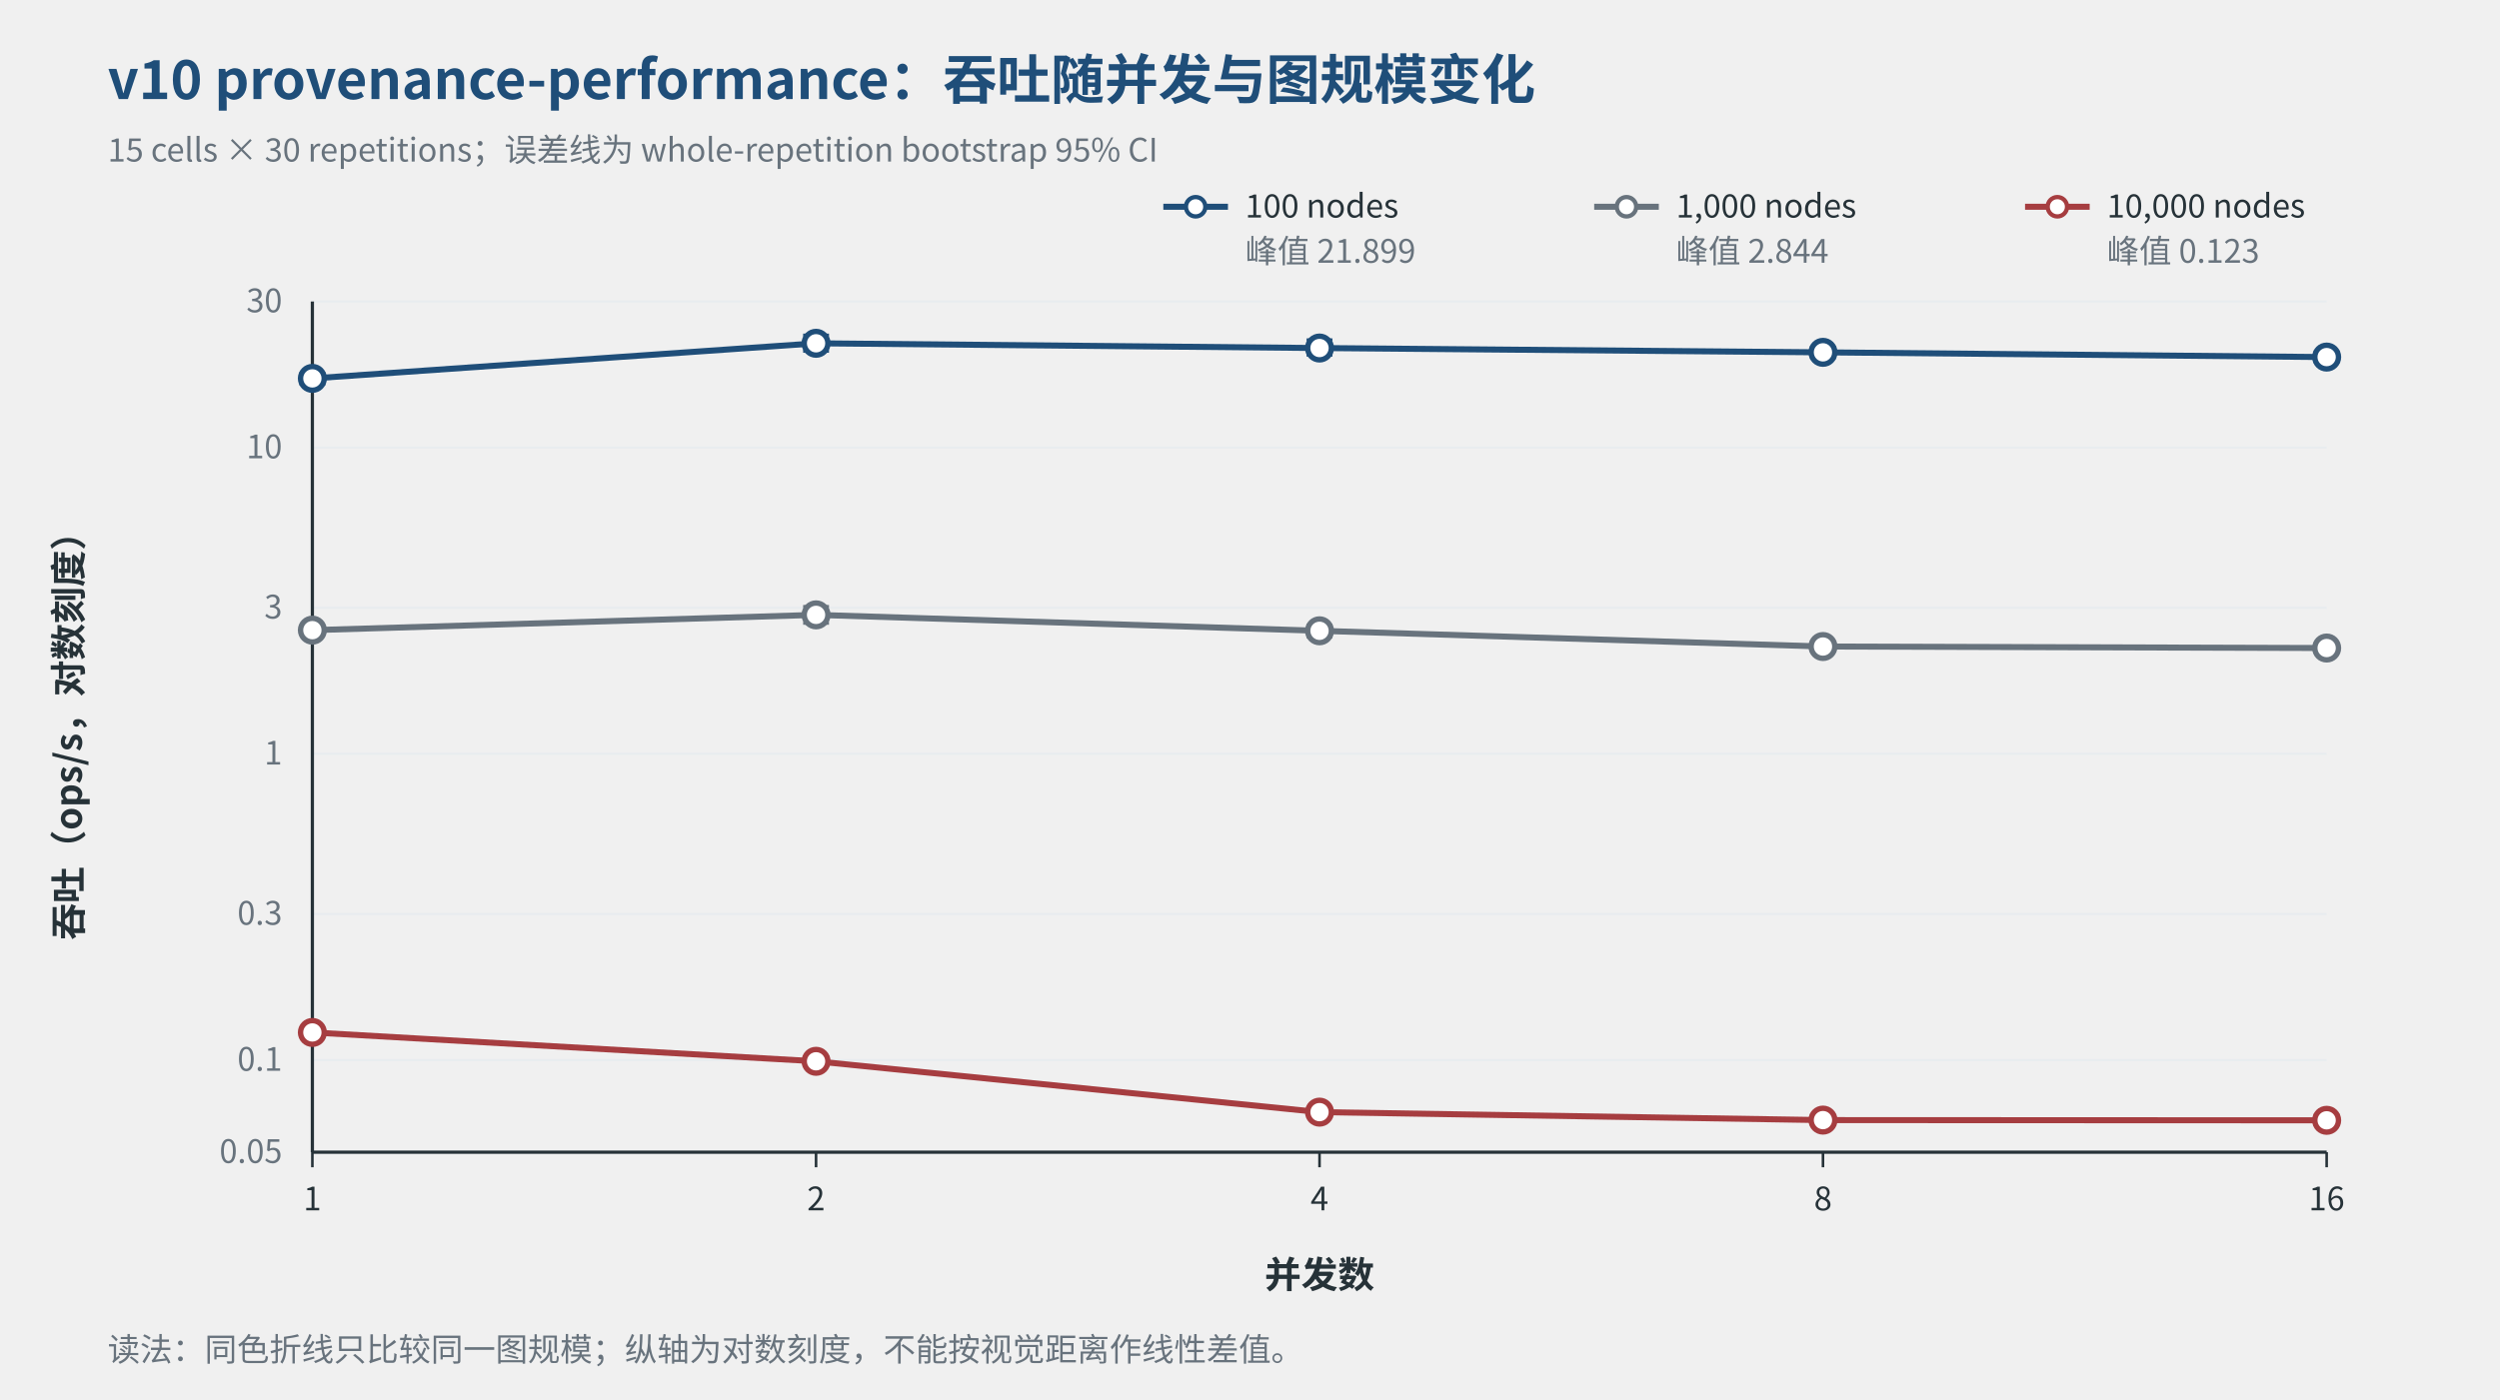
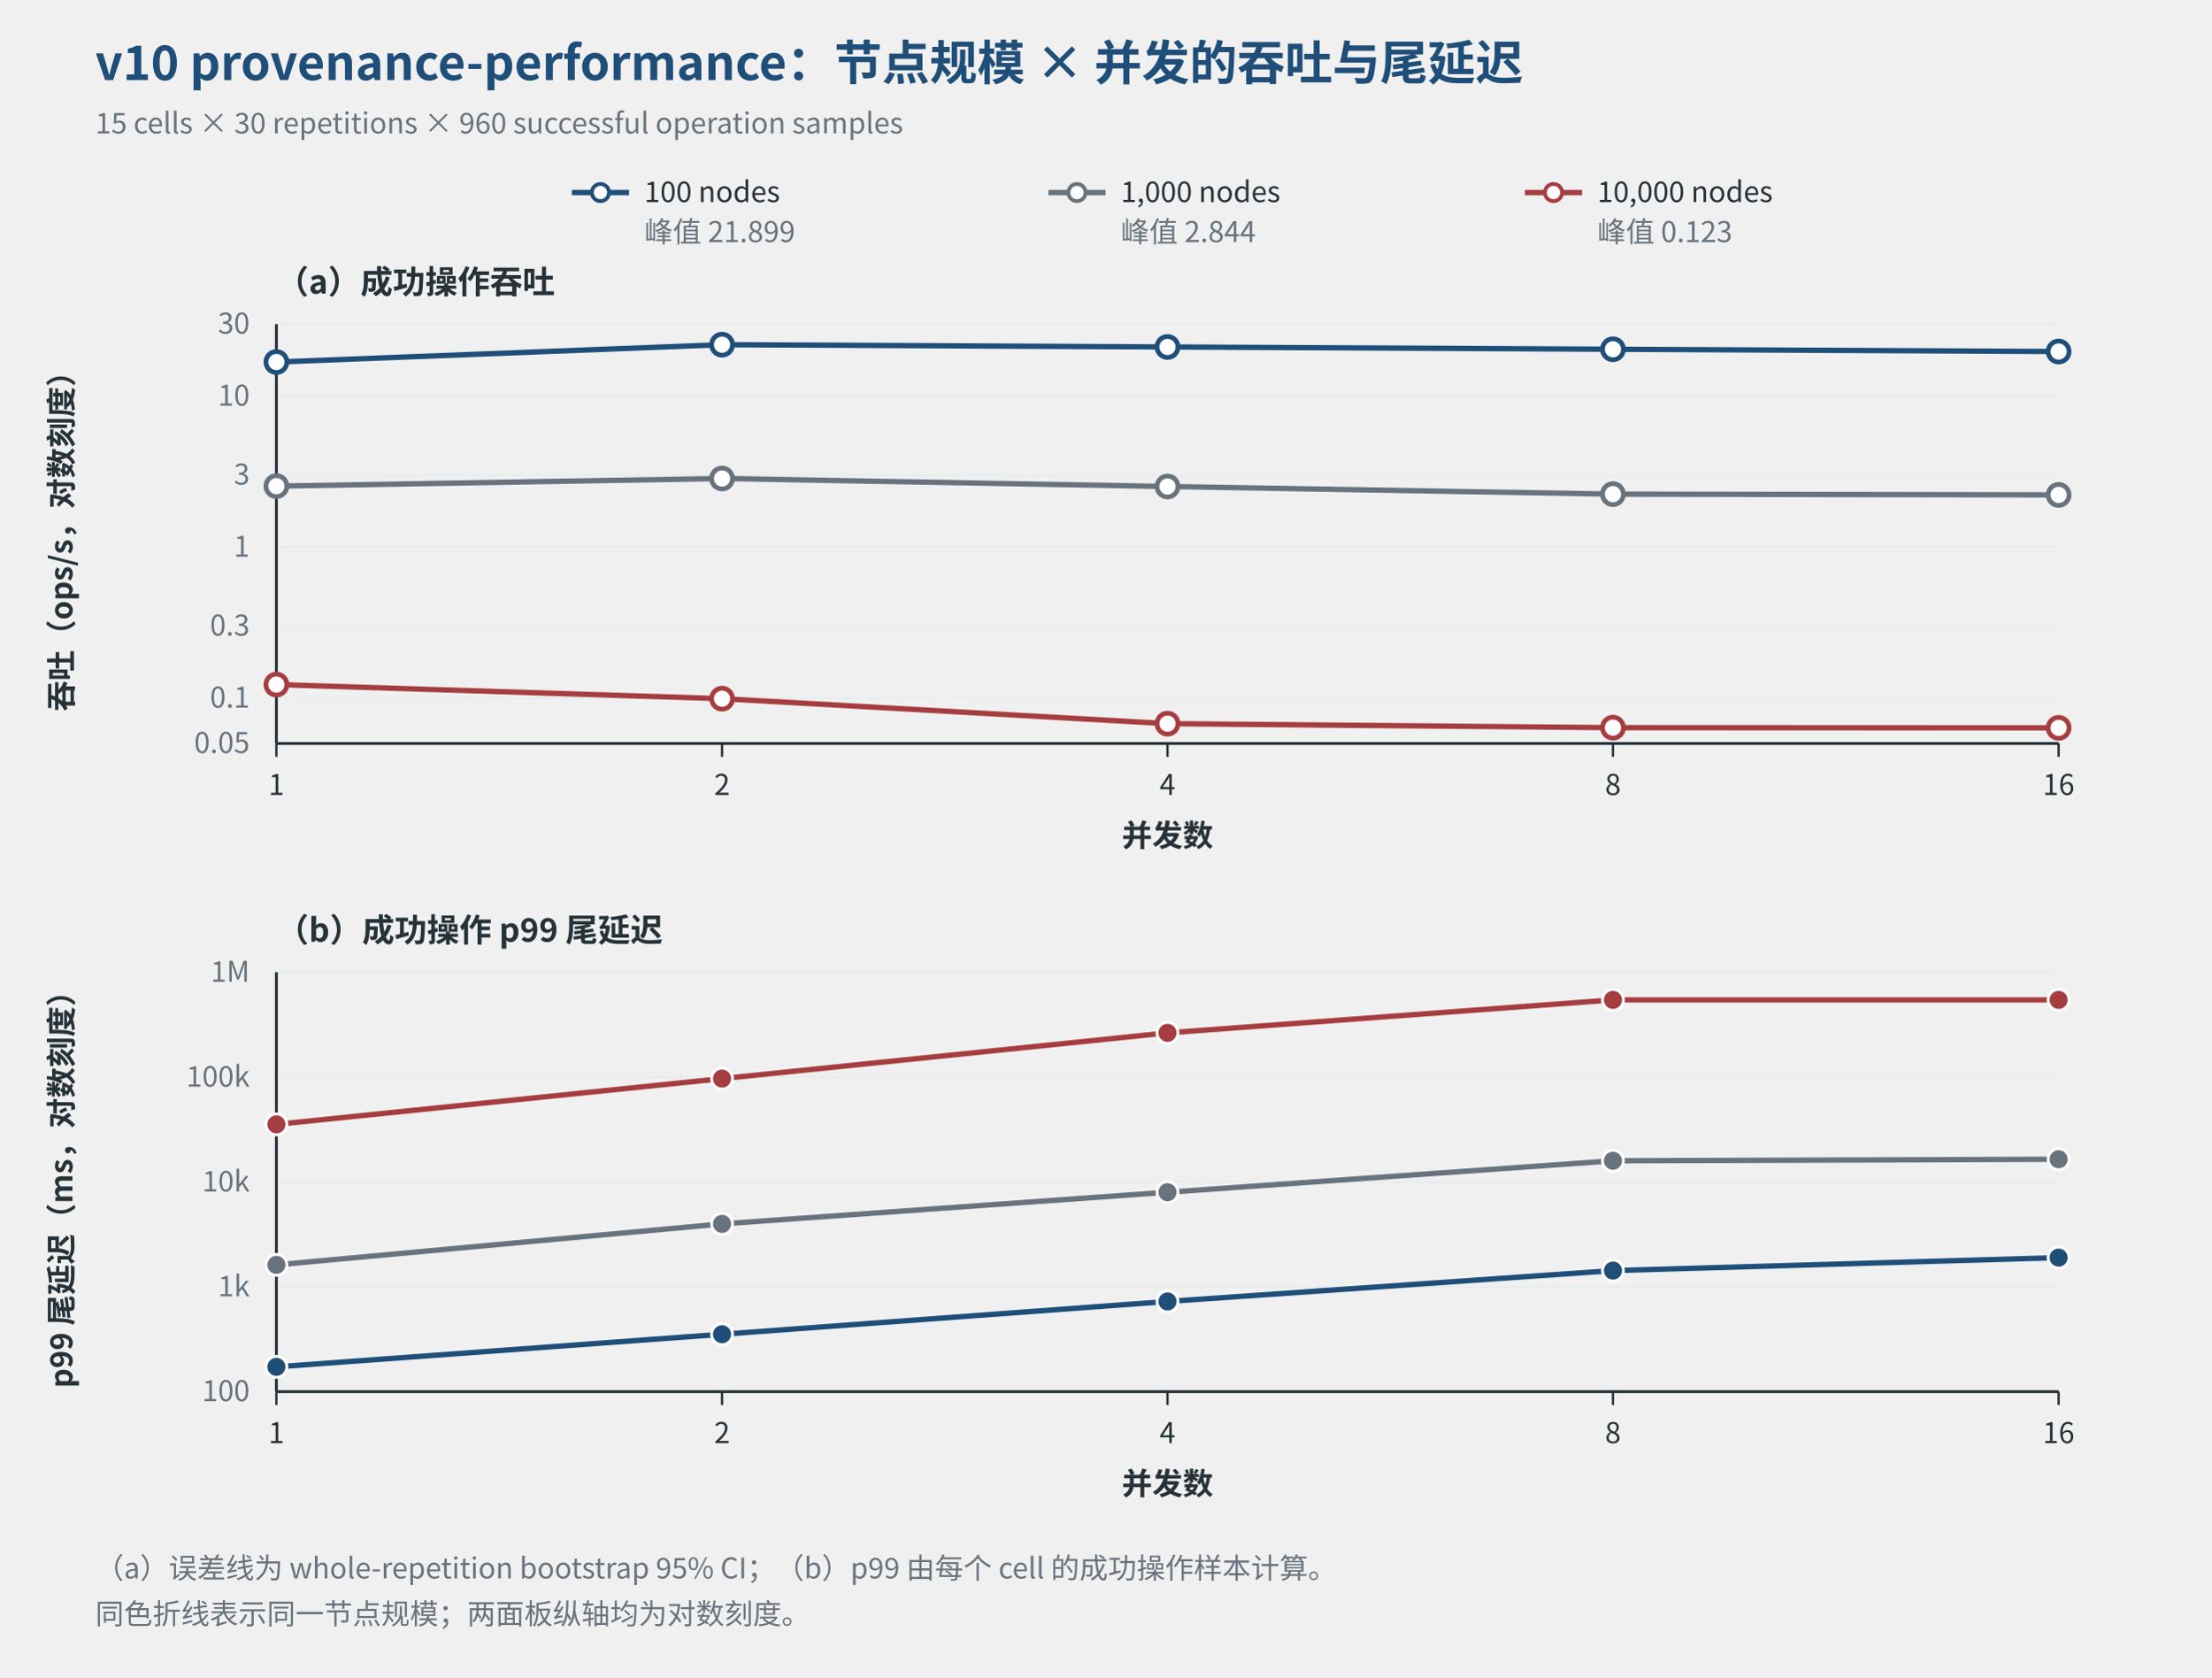
- <svg xmlns="http://www.w3.org/2000/svg" width="1160" height="650" viewBox="0 0 1160 650" role="img" aria-labelledby="title desc">
+ <svg xmlns="http://www.w3.org/2000/svg" width="1160" height="880" viewBox="0 0 1160 880" role="img" aria-labelledby="title desc">
  <style>text { font-family: Arial Unicode MS, Hiragino Sans GB, Noto Sans CJK SC, sans-serif; } .struct { stroke: #68737D; stroke-width: 1.4; fill: none; } .flow { stroke: #1F4E79; stroke-width: 2; fill: none; } .muted { stroke: #68737D; stroke-width: 1.2; fill: none; } .future { stroke: #A63D40; stroke-width: 1.5; stroke-dasharray: 5 4; fill: none; }</style>
-   <text x="50" y="46" font-size="25" font-weight="700" fill="#1F4E79">v10 provenance-performance：吞吐随并发与图规模变化</text>
-   <text x="50" y="75" font-size="15" fill="#68737D">15 cells × 30 repetitions；误差线为 whole-repetition bootstrap 95% CI</text>
-   <line x1="145.0" y1="535.0" x2="1080.0" y2="535.0" stroke="#E8ECEF" stroke-width="1" />
-   <text x="131.0" y="540.0" text-anchor="end" font-size="15" font-weight="400" fill="#68737D">0.05</text>
-   <line x1="145.0" y1="492.2" x2="1080.0" y2="492.2" stroke="#E8ECEF" stroke-width="1" />
-   <text x="131.0" y="497.2" text-anchor="end" font-size="15" font-weight="400" fill="#68737D">0.1</text>
-   <line x1="145.0" y1="424.4" x2="1080.0" y2="424.4" stroke="#E8ECEF" stroke-width="1" />
-   <text x="131.0" y="429.4" text-anchor="end" font-size="15" font-weight="400" fill="#68737D">0.3</text>
-   <line x1="145.0" y1="350.0" x2="1080.0" y2="350.0" stroke="#E8ECEF" stroke-width="1" />
-   <text x="131.0" y="355.0" text-anchor="end" font-size="15" font-weight="400" fill="#68737D">1</text>
-   <line x1="145.0" y1="282.2" x2="1080.0" y2="282.2" stroke="#E8ECEF" stroke-width="1" />
-   <text x="131.0" y="287.2" text-anchor="end" font-size="15" font-weight="400" fill="#68737D">3</text>
+   <text x="50" y="42" font-size="25" font-weight="700" fill="#1F4E79">v10 provenance-performance：节点规模 × 并发的吞吐与尾延迟</text>
+   <text x="50" y="70" font-size="15" fill="#68737D">15 cells × 30 repetitions × 960 successful operation samples</text>
+   <text x="145.0" y="154.0" text-anchor="start" font-size="17" font-weight="700" fill="#263238">（a）成功操作吞吐</text>
+   <line x1="145.0" y1="390.0" x2="1080.0" y2="390.0" stroke="#E8ECEF" stroke-width="1" />
+   <text x="131.0" y="395.0" text-anchor="end" font-size="15" font-weight="400" fill="#68737D">0.05</text>
+   <line x1="145.0" y1="366.2" x2="1080.0" y2="366.2" stroke="#E8ECEF" stroke-width="1" />
+   <text x="131.0" y="371.2" text-anchor="end" font-size="15" font-weight="400" fill="#68737D">0.1</text>
+   <line x1="145.0" y1="328.4" x2="1080.0" y2="328.4" stroke="#E8ECEF" stroke-width="1" />
+   <text x="131.0" y="333.4" text-anchor="end" font-size="15" font-weight="400" fill="#68737D">0.3</text>
+   <line x1="145.0" y1="287.0" x2="1080.0" y2="287.0" stroke="#E8ECEF" stroke-width="1" />
+   <text x="131.0" y="292.0" text-anchor="end" font-size="15" font-weight="400" fill="#68737D">1</text>
+   <line x1="145.0" y1="249.2" x2="1080.0" y2="249.2" stroke="#E8ECEF" stroke-width="1" />
+   <text x="131.0" y="254.2" text-anchor="end" font-size="15" font-weight="400" fill="#68737D">3</text>
  <line x1="145.0" y1="207.8" x2="1080.0" y2="207.8" stroke="#E8ECEF" stroke-width="1" />
  <text x="131.0" y="212.8" text-anchor="end" font-size="15" font-weight="400" fill="#68737D">10</text>
-   <line x1="145.0" y1="140.0" x2="1080.0" y2="140.0" stroke="#E8ECEF" stroke-width="1" />
-   <text x="131.0" y="145.0" text-anchor="end" font-size="15" font-weight="400" fill="#68737D">30</text>
-   <line x1="145.0" y1="140.0" x2="145.0" y2="535.0" stroke="#263238" stroke-width="1.5" />
-   <line x1="145.0" y1="535.0" x2="1080.0" y2="535.0" stroke="#263238" stroke-width="1.5" />
-   <text x="38" y="337.5" transform="rotate(-90 38 337.5)" text-anchor="middle" font-size="17" font-weight="600" fill="#263238">吞吐（ops/s，对数刻度）</text>
-   <line x1="145.0" y1="535.0" x2="145.0" y2="542.0" stroke="#263238" stroke-width="1.2" />
-   <text x="145.0" y="562.0" text-anchor="middle" font-size="15" font-weight="400" fill="#263238">1</text>
-   <line x1="378.8" y1="535.0" x2="378.8" y2="542.0" stroke="#263238" stroke-width="1.2" />
-   <text x="378.8" y="562.0" text-anchor="middle" font-size="15" font-weight="400" fill="#263238">2</text>
-   <line x1="612.5" y1="535.0" x2="612.5" y2="542.0" stroke="#263238" stroke-width="1.2" />
-   <text x="612.5" y="562.0" text-anchor="middle" font-size="15" font-weight="400" fill="#263238">4</text>
-   <line x1="846.2" y1="535.0" x2="846.2" y2="542.0" stroke="#263238" stroke-width="1.2" />
-   <text x="846.2" y="562.0" text-anchor="middle" font-size="15" font-weight="400" fill="#263238">8</text>
-   <line x1="1080.0" y1="535.0" x2="1080.0" y2="542.0" stroke="#263238" stroke-width="1.2" />
-   <text x="1080.0" y="562.0" text-anchor="middle" font-size="15" font-weight="400" fill="#263238">16</text>
-   <text x="612.5" y="598.0" text-anchor="middle" font-size="17" font-weight="600" fill="#263238">并发数</text>
+   <line x1="145.0" y1="170.0" x2="1080.0" y2="170.0" stroke="#E8ECEF" stroke-width="1" />
+   <text x="131.0" y="175.0" text-anchor="end" font-size="15" font-weight="400" fill="#68737D">30</text>
+   <line x1="145.0" y1="170.0" x2="145.0" y2="390.0" stroke="#263238" stroke-width="1.5" />
+   <line x1="145.0" y1="390.0" x2="1080.0" y2="390.0" stroke="#263238" stroke-width="1.5" />
+   <text x="38" y="280.0" transform="rotate(-90 38 280.0)" text-anchor="middle" font-size="16" font-weight="600" fill="#263238">吞吐（ops/s，对数刻度）</text>
+   <line x1="145.0" y1="390.0" x2="145.0" y2="397.0" stroke="#263238" stroke-width="1.2" />
+   <text x="145.0" y="417.0" text-anchor="middle" font-size="15" font-weight="400" fill="#263238">1</text>
+   <line x1="378.8" y1="390.0" x2="378.8" y2="397.0" stroke="#263238" stroke-width="1.2" />
+   <text x="378.8" y="417.0" text-anchor="middle" font-size="15" font-weight="400" fill="#263238">2</text>
+   <line x1="612.5" y1="390.0" x2="612.5" y2="397.0" stroke="#263238" stroke-width="1.2" />
+   <text x="612.5" y="417.0" text-anchor="middle" font-size="15" font-weight="400" fill="#263238">4</text>
+   <line x1="846.2" y1="390.0" x2="846.2" y2="397.0" stroke="#263238" stroke-width="1.2" />
+   <text x="846.2" y="417.0" text-anchor="middle" font-size="15" font-weight="400" fill="#263238">8</text>
+   <line x1="1080.0" y1="390.0" x2="1080.0" y2="397.0" stroke="#263238" stroke-width="1.2" />
+   <text x="1080.0" y="417.0" text-anchor="middle" font-size="15" font-weight="400" fill="#263238">16</text>
+   <text x="612.5" y="444.0" text-anchor="middle" font-size="16" font-weight="600" fill="#263238">并发数</text>
  <g data-series="100">
-     <polyline points="145.0,175.7 378.8,159.4 612.5,161.6 846.2,163.6 1080.0,165.8" fill="none" stroke="#1F4E79" stroke-width="2.8" />
-     <g class="ci-whisker">
-       <line x1="145.0" y1="173.4" x2="145.0" y2="178.3" stroke="#1F4E79" stroke-width="1.4" />
-       <line x1="139.0" y1="173.4" x2="151.0" y2="173.4" stroke="#1F4E79" stroke-width="1.4" />
-       <line x1="139.0" y1="178.3" x2="151.0" y2="178.3" stroke="#1F4E79" stroke-width="1.4" />
-     </g>
-     <circle class="throughput-point" cx="145.0" cy="175.7" r="5.5" fill="white" stroke="#1F4E79" stroke-width="2.5" />
-     <g class="ci-whisker">
-       <line x1="378.8" y1="155.6" x2="378.8" y2="163.1" stroke="#1F4E79" stroke-width="1.4" />
-       <line x1="372.8" y1="155.6" x2="384.8" y2="155.6" stroke="#1F4E79" stroke-width="1.4" />
-       <line x1="372.8" y1="163.1" x2="384.8" y2="163.1" stroke="#1F4E79" stroke-width="1.4" />
-     </g>
-     <circle class="throughput-point" cx="378.8" cy="159.4" r="5.5" fill="white" stroke="#1F4E79" stroke-width="2.5" />
-     <g class="ci-whisker">
-       <line x1="612.5" y1="157.8" x2="612.5" y2="164.9" stroke="#1F4E79" stroke-width="1.4" />
-       <line x1="606.5" y1="157.8" x2="618.5" y2="157.8" stroke="#1F4E79" stroke-width="1.4" />
-       <line x1="606.5" y1="164.9" x2="618.5" y2="164.9" stroke="#1F4E79" stroke-width="1.4" />
-     </g>
-     <circle class="throughput-point" cx="612.5" cy="161.6" r="5.5" fill="white" stroke="#1F4E79" stroke-width="2.5" />
-     <g class="ci-whisker">
-       <line x1="846.2" y1="161.2" x2="846.2" y2="166.1" stroke="#1F4E79" stroke-width="1.4" />
-       <line x1="840.2" y1="161.2" x2="852.2" y2="161.2" stroke="#1F4E79" stroke-width="1.4" />
-       <line x1="840.2" y1="166.1" x2="852.2" y2="166.1" stroke="#1F4E79" stroke-width="1.4" />
-     </g>
-     <circle class="throughput-point" cx="846.2" cy="163.6" r="5.5" fill="white" stroke="#1F4E79" stroke-width="2.5" />
-     <g class="ci-whisker">
-       <line x1="1080.0" y1="163.4" x2="1080.0" y2="168.0" stroke="#1F4E79" stroke-width="1.4" />
-       <line x1="1074.0" y1="163.4" x2="1086.0" y2="163.4" stroke="#1F4E79" stroke-width="1.4" />
-       <line x1="1074.0" y1="168.0" x2="1086.0" y2="168.0" stroke="#1F4E79" stroke-width="1.4" />
-     </g>
-     <circle class="throughput-point" cx="1080.0" cy="165.8" r="5.5" fill="white" stroke="#1F4E79" stroke-width="2.5" />
+     <polyline points="145.0,189.9 378.8,180.8 612.5,182.0 846.2,183.2 1080.0,184.4" fill="none" stroke="#1F4E79" stroke-width="2.8" />
+     <g class="ci-whisker">
+       <line x1="145.0" y1="188.6" x2="145.0" y2="191.3" stroke="#1F4E79" stroke-width="1.4" />
+       <line x1="139.0" y1="188.6" x2="151.0" y2="188.6" stroke="#1F4E79" stroke-width="1.4" />
+       <line x1="139.0" y1="191.3" x2="151.0" y2="191.3" stroke="#1F4E79" stroke-width="1.4" />
+     </g>
+     <circle class="throughput-point" cx="145.0" cy="189.9" r="5.5" fill="white" stroke="#1F4E79" stroke-width="2.5" />
+     <g class="ci-whisker">
+       <line x1="378.8" y1="178.7" x2="378.8" y2="182.9" stroke="#1F4E79" stroke-width="1.4" />
+       <line x1="372.8" y1="178.7" x2="384.8" y2="178.7" stroke="#1F4E79" stroke-width="1.4" />
+       <line x1="372.8" y1="182.9" x2="384.8" y2="182.9" stroke="#1F4E79" stroke-width="1.4" />
+     </g>
+     <circle class="throughput-point" cx="378.8" cy="180.8" r="5.5" fill="white" stroke="#1F4E79" stroke-width="2.5" />
+     <g class="ci-whisker">
+       <line x1="612.5" y1="179.9" x2="612.5" y2="183.8" stroke="#1F4E79" stroke-width="1.4" />
+       <line x1="606.5" y1="179.9" x2="618.5" y2="179.9" stroke="#1F4E79" stroke-width="1.4" />
+       <line x1="606.5" y1="183.8" x2="618.5" y2="183.8" stroke="#1F4E79" stroke-width="1.4" />
+     </g>
+     <circle class="throughput-point" cx="612.5" cy="182.0" r="5.5" fill="white" stroke="#1F4E79" stroke-width="2.5" />
+     <g class="ci-whisker">
+       <line x1="846.2" y1="181.8" x2="846.2" y2="184.5" stroke="#1F4E79" stroke-width="1.4" />
+       <line x1="840.2" y1="181.8" x2="852.2" y2="181.8" stroke="#1F4E79" stroke-width="1.4" />
+       <line x1="840.2" y1="184.5" x2="852.2" y2="184.5" stroke="#1F4E79" stroke-width="1.4" />
+     </g>
+     <circle class="throughput-point" cx="846.2" cy="183.2" r="5.5" fill="white" stroke="#1F4E79" stroke-width="2.5" />
+     <g class="ci-whisker">
+       <line x1="1080.0" y1="183.1" x2="1080.0" y2="185.6" stroke="#1F4E79" stroke-width="1.4" />
+       <line x1="1074.0" y1="183.1" x2="1086.0" y2="183.1" stroke="#1F4E79" stroke-width="1.4" />
+       <line x1="1074.0" y1="185.6" x2="1086.0" y2="185.6" stroke="#1F4E79" stroke-width="1.4" />
+     </g>
+     <circle class="throughput-point" cx="1080.0" cy="184.4" r="5.5" fill="white" stroke="#1F4E79" stroke-width="2.5" />
  </g>
  <g class="series-legend" data-series="100">
-     <line x1="540.0" y1="96" x2="570.0" y2="96" stroke="#1F4E79" stroke-width="2.8" />
-     <circle cx="555.0" cy="96" r="4.5" fill="white" stroke="#1F4E79" stroke-width="2" />
-     <text x="578.0" y="101.0" text-anchor="start" font-size="15" font-weight="400" fill="#263238">100 nodes</text>
-     <text x="578.0" y="122.0" text-anchor="start" font-size="15" font-weight="400" fill="#68737D">峰值 21.899</text>
+     <line x1="300.0" y1="101" x2="330.0" y2="101" stroke="#1F4E79" stroke-width="2.8" />
+     <circle cx="315.0" cy="101" r="4.5" fill="white" stroke="#1F4E79" stroke-width="2" />
+     <text x="338.0" y="106.0" text-anchor="start" font-size="15" font-weight="400" fill="#263238">100 nodes</text>
+     <text x="338.0" y="127.0" text-anchor="start" font-size="15" font-weight="400" fill="#68737D">峰值 21.899</text>
  </g>
  <g data-series="1000">
-     <polyline points="145.0,292.6 378.8,285.5 612.5,292.9 846.2,300.2 1080.0,300.9" fill="none" stroke="#68737D" stroke-width="2.8" />
-     <g class="ci-whisker">
-       <line x1="145.0" y1="291.9" x2="145.0" y2="293.3" stroke="#68737D" stroke-width="1.4" />
-       <line x1="139.0" y1="291.9" x2="151.0" y2="291.9" stroke="#68737D" stroke-width="1.4" />
-       <line x1="139.0" y1="293.3" x2="151.0" y2="293.3" stroke="#68737D" stroke-width="1.4" />
-     </g>
-     <circle class="throughput-point" cx="145.0" cy="292.6" r="5.5" fill="white" stroke="#68737D" stroke-width="2.5" />
-     <g class="ci-whisker">
-       <line x1="378.8" y1="281.6" x2="378.8" y2="289.4" stroke="#68737D" stroke-width="1.4" />
-       <line x1="372.8" y1="281.6" x2="384.8" y2="281.6" stroke="#68737D" stroke-width="1.4" />
-       <line x1="372.8" y1="289.4" x2="384.8" y2="289.4" stroke="#68737D" stroke-width="1.4" />
-     </g>
-     <circle class="throughput-point" cx="378.8" cy="285.5" r="5.5" fill="white" stroke="#68737D" stroke-width="2.5" />
-     <g class="ci-whisker">
-       <line x1="612.5" y1="290.3" x2="612.5" y2="295.7" stroke="#68737D" stroke-width="1.4" />
-       <line x1="606.5" y1="290.3" x2="618.5" y2="290.3" stroke="#68737D" stroke-width="1.4" />
-       <line x1="606.5" y1="295.7" x2="618.5" y2="295.7" stroke="#68737D" stroke-width="1.4" />
-     </g>
-     <circle class="throughput-point" cx="612.5" cy="292.9" r="5.5" fill="white" stroke="#68737D" stroke-width="2.5" />
-     <g class="ci-whisker">
-       <line x1="846.2" y1="298.0" x2="846.2" y2="302.3" stroke="#68737D" stroke-width="1.4" />
-       <line x1="840.2" y1="298.0" x2="852.2" y2="298.0" stroke="#68737D" stroke-width="1.4" />
-       <line x1="840.2" y1="302.3" x2="852.2" y2="302.3" stroke="#68737D" stroke-width="1.4" />
-     </g>
-     <circle class="throughput-point" cx="846.2" cy="300.2" r="5.5" fill="white" stroke="#68737D" stroke-width="2.5" />
-     <g class="ci-whisker">
-       <line x1="1080.0" y1="299.0" x2="1080.0" y2="302.6" stroke="#68737D" stroke-width="1.4" />
-       <line x1="1074.0" y1="299.0" x2="1086.0" y2="299.0" stroke="#68737D" stroke-width="1.4" />
-       <line x1="1074.0" y1="302.6" x2="1086.0" y2="302.6" stroke="#68737D" stroke-width="1.4" />
-     </g>
-     <circle class="throughput-point" cx="1080.0" cy="300.9" r="5.5" fill="white" stroke="#68737D" stroke-width="2.5" />
+     <polyline points="145.0,255.0 378.8,251.0 612.5,255.2 846.2,259.2 1080.0,259.6" fill="none" stroke="#68737D" stroke-width="2.8" />
+     <g class="ci-whisker">
+       <line x1="145.0" y1="254.6" x2="145.0" y2="255.4" stroke="#68737D" stroke-width="1.4" />
+       <line x1="139.0" y1="254.6" x2="151.0" y2="254.6" stroke="#68737D" stroke-width="1.4" />
+       <line x1="139.0" y1="255.4" x2="151.0" y2="255.4" stroke="#68737D" stroke-width="1.4" />
+     </g>
+     <circle class="throughput-point" cx="145.0" cy="255.0" r="5.5" fill="white" stroke="#68737D" stroke-width="2.5" />
+     <g class="ci-whisker">
+       <line x1="378.8" y1="248.9" x2="378.8" y2="253.2" stroke="#68737D" stroke-width="1.4" />
+       <line x1="372.8" y1="248.9" x2="384.8" y2="248.9" stroke="#68737D" stroke-width="1.4" />
+       <line x1="372.8" y1="253.2" x2="384.8" y2="253.2" stroke="#68737D" stroke-width="1.4" />
+     </g>
+     <circle class="throughput-point" cx="378.8" cy="251.0" r="5.5" fill="white" stroke="#68737D" stroke-width="2.5" />
+     <g class="ci-whisker">
+       <line x1="612.5" y1="253.7" x2="612.5" y2="256.7" stroke="#68737D" stroke-width="1.4" />
+       <line x1="606.5" y1="253.7" x2="618.5" y2="253.7" stroke="#68737D" stroke-width="1.4" />
+       <line x1="606.5" y1="256.7" x2="618.5" y2="256.7" stroke="#68737D" stroke-width="1.4" />
+     </g>
+     <circle class="throughput-point" cx="612.5" cy="255.2" r="5.5" fill="white" stroke="#68737D" stroke-width="2.5" />
+     <g class="ci-whisker">
+       <line x1="846.2" y1="258.0" x2="846.2" y2="260.4" stroke="#68737D" stroke-width="1.4" />
+       <line x1="840.2" y1="258.0" x2="852.2" y2="258.0" stroke="#68737D" stroke-width="1.4" />
+       <line x1="840.2" y1="260.4" x2="852.2" y2="260.4" stroke="#68737D" stroke-width="1.4" />
+     </g>
+     <circle class="throughput-point" cx="846.2" cy="259.2" r="5.5" fill="white" stroke="#68737D" stroke-width="2.5" />
+     <g class="ci-whisker">
+       <line x1="1080.0" y1="258.6" x2="1080.0" y2="260.6" stroke="#68737D" stroke-width="1.4" />
+       <line x1="1074.0" y1="258.6" x2="1086.0" y2="258.6" stroke="#68737D" stroke-width="1.4" />
+       <line x1="1074.0" y1="260.6" x2="1086.0" y2="260.6" stroke="#68737D" stroke-width="1.4" />
+     </g>
+     <circle class="throughput-point" cx="1080.0" cy="259.6" r="5.5" fill="white" stroke="#68737D" stroke-width="2.5" />
  </g>
  <g class="series-legend" data-series="1000">
-     <line x1="740.0" y1="96" x2="770.0" y2="96" stroke="#68737D" stroke-width="2.8" />
-     <circle cx="755.0" cy="96" r="4.5" fill="white" stroke="#68737D" stroke-width="2" />
-     <text x="778.0" y="101.0" text-anchor="start" font-size="15" font-weight="400" fill="#263238">1,000 nodes</text>
-     <text x="778.0" y="122.0" text-anchor="start" font-size="15" font-weight="400" fill="#68737D">峰值 2.844</text>
+     <line x1="550.0" y1="101" x2="580.0" y2="101" stroke="#68737D" stroke-width="2.8" />
+     <circle cx="565.0" cy="101" r="4.5" fill="white" stroke="#68737D" stroke-width="2" />
+     <text x="588.0" y="106.0" text-anchor="start" font-size="15" font-weight="400" fill="#263238">1,000 nodes</text>
+     <text x="588.0" y="127.0" text-anchor="start" font-size="15" font-weight="400" fill="#68737D">峰值 2.844</text>
  </g>
  <g data-series="10000">
-     <polyline points="145.0,479.4 378.8,492.8 612.5,516.4 846.2,520.1 1080.0,520.2" fill="none" stroke="#A63D40" stroke-width="2.8" />
-     <g class="ci-whisker">
-       <line x1="145.0" y1="479.0" x2="145.0" y2="479.9" stroke="#A63D40" stroke-width="1.4" />
-       <line x1="139.0" y1="479.0" x2="151.0" y2="479.0" stroke="#A63D40" stroke-width="1.4" />
-       <line x1="139.0" y1="479.9" x2="151.0" y2="479.9" stroke="#A63D40" stroke-width="1.4" />
-     </g>
-     <circle class="throughput-point" cx="145.0" cy="479.4" r="5.5" fill="white" stroke="#A63D40" stroke-width="2.5" />
-     <g class="ci-whisker">
-       <line x1="378.8" y1="490.8" x2="378.8" y2="494.7" stroke="#A63D40" stroke-width="1.4" />
-       <line x1="372.8" y1="490.8" x2="384.8" y2="490.8" stroke="#A63D40" stroke-width="1.4" />
-       <line x1="372.8" y1="494.7" x2="384.8" y2="494.7" stroke="#A63D40" stroke-width="1.4" />
-     </g>
-     <circle class="throughput-point" cx="378.8" cy="492.8" r="5.5" fill="white" stroke="#A63D40" stroke-width="2.5" />
-     <g class="ci-whisker">
-       <line x1="612.5" y1="515.6" x2="612.5" y2="517.1" stroke="#A63D40" stroke-width="1.4" />
-       <line x1="606.5" y1="515.6" x2="618.5" y2="515.6" stroke="#A63D40" stroke-width="1.4" />
-       <line x1="606.5" y1="517.1" x2="618.5" y2="517.1" stroke="#A63D40" stroke-width="1.4" />
-     </g>
-     <circle class="throughput-point" cx="612.5" cy="516.4" r="5.5" fill="white" stroke="#A63D40" stroke-width="2.5" />
-     <g class="ci-whisker">
-       <line x1="846.2" y1="517.9" x2="846.2" y2="521.9" stroke="#A63D40" stroke-width="1.4" />
-       <line x1="840.2" y1="517.9" x2="852.2" y2="517.9" stroke="#A63D40" stroke-width="1.4" />
-       <line x1="840.2" y1="521.9" x2="852.2" y2="521.9" stroke="#A63D40" stroke-width="1.4" />
-     </g>
-     <circle class="throughput-point" cx="846.2" cy="520.1" r="5.5" fill="white" stroke="#A63D40" stroke-width="2.5" />
-     <g class="ci-whisker">
-       <line x1="1080.0" y1="517.8" x2="1080.0" y2="522.2" stroke="#A63D40" stroke-width="1.4" />
-       <line x1="1074.0" y1="517.8" x2="1086.0" y2="517.8" stroke="#A63D40" stroke-width="1.4" />
-       <line x1="1074.0" y1="522.2" x2="1086.0" y2="522.2" stroke="#A63D40" stroke-width="1.4" />
-     </g>
-     <circle class="throughput-point" cx="1080.0" cy="520.2" r="5.5" fill="white" stroke="#A63D40" stroke-width="2.5" />
+     <polyline points="145.0,359.1 378.8,366.5 612.5,379.6 846.2,381.7 1080.0,381.8" fill="none" stroke="#A63D40" stroke-width="2.8" />
+     <g class="ci-whisker">
+       <line x1="145.0" y1="358.8" x2="145.0" y2="359.3" stroke="#A63D40" stroke-width="1.4" />
+       <line x1="139.0" y1="358.8" x2="151.0" y2="358.8" stroke="#A63D40" stroke-width="1.4" />
+       <line x1="139.0" y1="359.3" x2="151.0" y2="359.3" stroke="#A63D40" stroke-width="1.4" />
+     </g>
+     <circle class="throughput-point" cx="145.0" cy="359.1" r="5.5" fill="white" stroke="#A63D40" stroke-width="2.5" />
+     <g class="ci-whisker">
+       <line x1="378.8" y1="365.4" x2="378.8" y2="367.6" stroke="#A63D40" stroke-width="1.4" />
+       <line x1="372.8" y1="365.4" x2="384.8" y2="365.4" stroke="#A63D40" stroke-width="1.4" />
+       <line x1="372.8" y1="367.6" x2="384.8" y2="367.6" stroke="#A63D40" stroke-width="1.4" />
+     </g>
+     <circle class="throughput-point" cx="378.8" cy="366.5" r="5.5" fill="white" stroke="#A63D40" stroke-width="2.5" />
+     <g class="ci-whisker">
+       <line x1="612.5" y1="379.2" x2="612.5" y2="380.0" stroke="#A63D40" stroke-width="1.4" />
+       <line x1="606.5" y1="379.2" x2="618.5" y2="379.2" stroke="#A63D40" stroke-width="1.4" />
+       <line x1="606.5" y1="380.0" x2="618.5" y2="380.0" stroke="#A63D40" stroke-width="1.4" />
+     </g>
+     <circle class="throughput-point" cx="612.5" cy="379.6" r="5.5" fill="white" stroke="#A63D40" stroke-width="2.5" />
+     <g class="ci-whisker">
+       <line x1="846.2" y1="380.5" x2="846.2" y2="382.7" stroke="#A63D40" stroke-width="1.4" />
+       <line x1="840.2" y1="380.5" x2="852.2" y2="380.5" stroke="#A63D40" stroke-width="1.4" />
+       <line x1="840.2" y1="382.7" x2="852.2" y2="382.7" stroke="#A63D40" stroke-width="1.4" />
+     </g>
+     <circle class="throughput-point" cx="846.2" cy="381.7" r="5.5" fill="white" stroke="#A63D40" stroke-width="2.5" />
+     <g class="ci-whisker">
+       <line x1="1080.0" y1="380.4" x2="1080.0" y2="382.9" stroke="#A63D40" stroke-width="1.4" />
+       <line x1="1074.0" y1="380.4" x2="1086.0" y2="380.4" stroke="#A63D40" stroke-width="1.4" />
+       <line x1="1074.0" y1="382.9" x2="1086.0" y2="382.9" stroke="#A63D40" stroke-width="1.4" />
+     </g>
+     <circle class="throughput-point" cx="1080.0" cy="381.8" r="5.5" fill="white" stroke="#A63D40" stroke-width="2.5" />
  </g>
  <g class="series-legend" data-series="10000">
-     <line x1="940.0" y1="96" x2="970.0" y2="96" stroke="#A63D40" stroke-width="2.8" />
-     <circle cx="955.0" cy="96" r="4.5" fill="white" stroke="#A63D40" stroke-width="2" />
-     <text x="978.0" y="101.0" text-anchor="start" font-size="15" font-weight="400" fill="#263238">10,000 nodes</text>
-     <text x="978.0" y="122.0" text-anchor="start" font-size="15" font-weight="400" fill="#68737D">峰值 0.123</text>
-   </g>
-   <text x="50.0" y="632.0" text-anchor="start" font-size="15" font-weight="400" fill="#68737D">读法：同色折线只比较同一图规模；纵轴为对数刻度，不能按视觉距离作线性差值。</text>
+     <line x1="800.0" y1="101" x2="830.0" y2="101" stroke="#A63D40" stroke-width="2.8" />
+     <circle cx="815.0" cy="101" r="4.5" fill="white" stroke="#A63D40" stroke-width="2" />
+     <text x="838.0" y="106.0" text-anchor="start" font-size="15" font-weight="400" fill="#263238">10,000 nodes</text>
+     <text x="838.0" y="127.0" text-anchor="start" font-size="15" font-weight="400" fill="#68737D">峰值 0.123</text>
+   </g>
+   <text x="145.0" y="494.0" text-anchor="start" font-size="17" font-weight="700" fill="#263238">（b）成功操作 p99 尾延迟</text>
+   <line x1="145.0" y1="730.0" x2="1080.0" y2="730.0" stroke="#E8ECEF" stroke-width="1" />
+   <text x="131.0" y="735.0" text-anchor="end" font-size="15" font-weight="400" fill="#68737D">100</text>
+   <line x1="145.0" y1="675.0" x2="1080.0" y2="675.0" stroke="#E8ECEF" stroke-width="1" />
+   <text x="131.0" y="680.0" text-anchor="end" font-size="15" font-weight="400" fill="#68737D">1k</text>
+   <line x1="145.0" y1="620.0" x2="1080.0" y2="620.0" stroke="#E8ECEF" stroke-width="1" />
+   <text x="131.0" y="625.0" text-anchor="end" font-size="15" font-weight="400" fill="#68737D">10k</text>
+   <line x1="145.0" y1="565.0" x2="1080.0" y2="565.0" stroke="#E8ECEF" stroke-width="1" />
+   <text x="131.0" y="570.0" text-anchor="end" font-size="15" font-weight="400" fill="#68737D">100k</text>
+   <line x1="145.0" y1="510.0" x2="1080.0" y2="510.0" stroke="#E8ECEF" stroke-width="1" />
+   <text x="131.0" y="515.0" text-anchor="end" font-size="15" font-weight="400" fill="#68737D">1M</text>
+   <line x1="145.0" y1="510.0" x2="145.0" y2="730.0" stroke="#263238" stroke-width="1.5" />
+   <line x1="145.0" y1="730.0" x2="1080.0" y2="730.0" stroke="#263238" stroke-width="1.5" />
+   <text x="38" y="620.0" transform="rotate(-90 38 620.0)" text-anchor="middle" font-size="16" font-weight="600" fill="#263238">p99 尾延迟（ms，对数刻度）</text>
+   <line x1="145.0" y1="730.0" x2="145.0" y2="737.0" stroke="#263238" stroke-width="1.2" />
+   <text x="145.0" y="757.0" text-anchor="middle" font-size="15" font-weight="400" fill="#263238">1</text>
+   <line x1="378.8" y1="730.0" x2="378.8" y2="737.0" stroke="#263238" stroke-width="1.2" />
+   <text x="378.8" y="757.0" text-anchor="middle" font-size="15" font-weight="400" fill="#263238">2</text>
+   <line x1="612.5" y1="730.0" x2="612.5" y2="737.0" stroke="#263238" stroke-width="1.2" />
+   <text x="612.5" y="757.0" text-anchor="middle" font-size="15" font-weight="400" fill="#263238">4</text>
+   <line x1="846.2" y1="730.0" x2="846.2" y2="737.0" stroke="#263238" stroke-width="1.2" />
+   <text x="846.2" y="757.0" text-anchor="middle" font-size="15" font-weight="400" fill="#263238">8</text>
+   <line x1="1080.0" y1="730.0" x2="1080.0" y2="737.0" stroke="#263238" stroke-width="1.2" />
+   <text x="1080.0" y="757.0" text-anchor="middle" font-size="15" font-weight="400" fill="#263238">16</text>
+   <text x="612.5" y="784.0" text-anchor="middle" font-size="16" font-weight="600" fill="#263238">并发数</text>
+   <g class="p99-series" data-series="100">
+     <polyline points="145.0,717.0 378.8,699.9 612.5,682.7 846.2,666.5 1080.0,659.7" fill="none" stroke="#1F4E79" stroke-width="2.8" />
+     <circle class="p99-point" cx="145.0" cy="717.0" r="5.5" fill="#1F4E79" stroke="white" stroke-width="1.5" />
+     <circle class="p99-point" cx="378.8" cy="699.9" r="5.5" fill="#1F4E79" stroke="white" stroke-width="1.5" />
+     <circle class="p99-point" cx="612.5" cy="682.7" r="5.5" fill="#1F4E79" stroke="white" stroke-width="1.5" />
+     <circle class="p99-point" cx="846.2" cy="666.5" r="5.5" fill="#1F4E79" stroke="white" stroke-width="1.5" />
+     <circle class="p99-point" cx="1080.0" cy="659.7" r="5.5" fill="#1F4E79" stroke="white" stroke-width="1.5" />
+   </g>
+   <g class="p99-series" data-series="1000">
+     <polyline points="145.0,663.5 378.8,642.0 612.5,625.4 846.2,608.9 1080.0,608.1" fill="none" stroke="#68737D" stroke-width="2.8" />
+     <circle class="p99-point" cx="145.0" cy="663.5" r="5.5" fill="#68737D" stroke="white" stroke-width="1.5" />
+     <circle class="p99-point" cx="378.8" cy="642.0" r="5.5" fill="#68737D" stroke="white" stroke-width="1.5" />
+     <circle class="p99-point" cx="612.5" cy="625.4" r="5.5" fill="#68737D" stroke="white" stroke-width="1.5" />
+     <circle class="p99-point" cx="846.2" cy="608.9" r="5.5" fill="#68737D" stroke="white" stroke-width="1.5" />
+     <circle class="p99-point" cx="1080.0" cy="608.1" r="5.5" fill="#68737D" stroke="white" stroke-width="1.5" />
+   </g>
+   <g class="p99-series" data-series="10000">
+     <polyline points="145.0,589.8 378.8,565.8 612.5,541.8 846.2,524.5 1080.0,524.5" fill="none" stroke="#A63D40" stroke-width="2.8" />
+     <circle class="p99-point" cx="145.0" cy="589.8" r="5.5" fill="#A63D40" stroke="white" stroke-width="1.5" />
+     <circle class="p99-point" cx="378.8" cy="565.8" r="5.5" fill="#A63D40" stroke="white" stroke-width="1.5" />
+     <circle class="p99-point" cx="612.5" cy="541.8" r="5.5" fill="#A63D40" stroke="white" stroke-width="1.5" />
+     <circle class="p99-point" cx="846.2" cy="524.5" r="5.5" fill="#A63D40" stroke="white" stroke-width="1.5" />
+     <circle class="p99-point" cx="1080.0" cy="524.5" r="5.5" fill="#A63D40" stroke="white" stroke-width="1.5" />
+   </g>
+   <text x="50.0" y="828.0" text-anchor="start" font-size="15" font-weight="400" fill="#68737D">（a）误差线为 whole-repetition bootstrap 95% CI；（b）p99 由每个 cell 的成功操作样本计算。</text>
+   <text x="50.0" y="852.0" text-anchor="start" font-size="15" font-weight="400" fill="#68737D">同色折线表示同一节点规模；两面板纵轴均为对数刻度。</text>
</svg>
